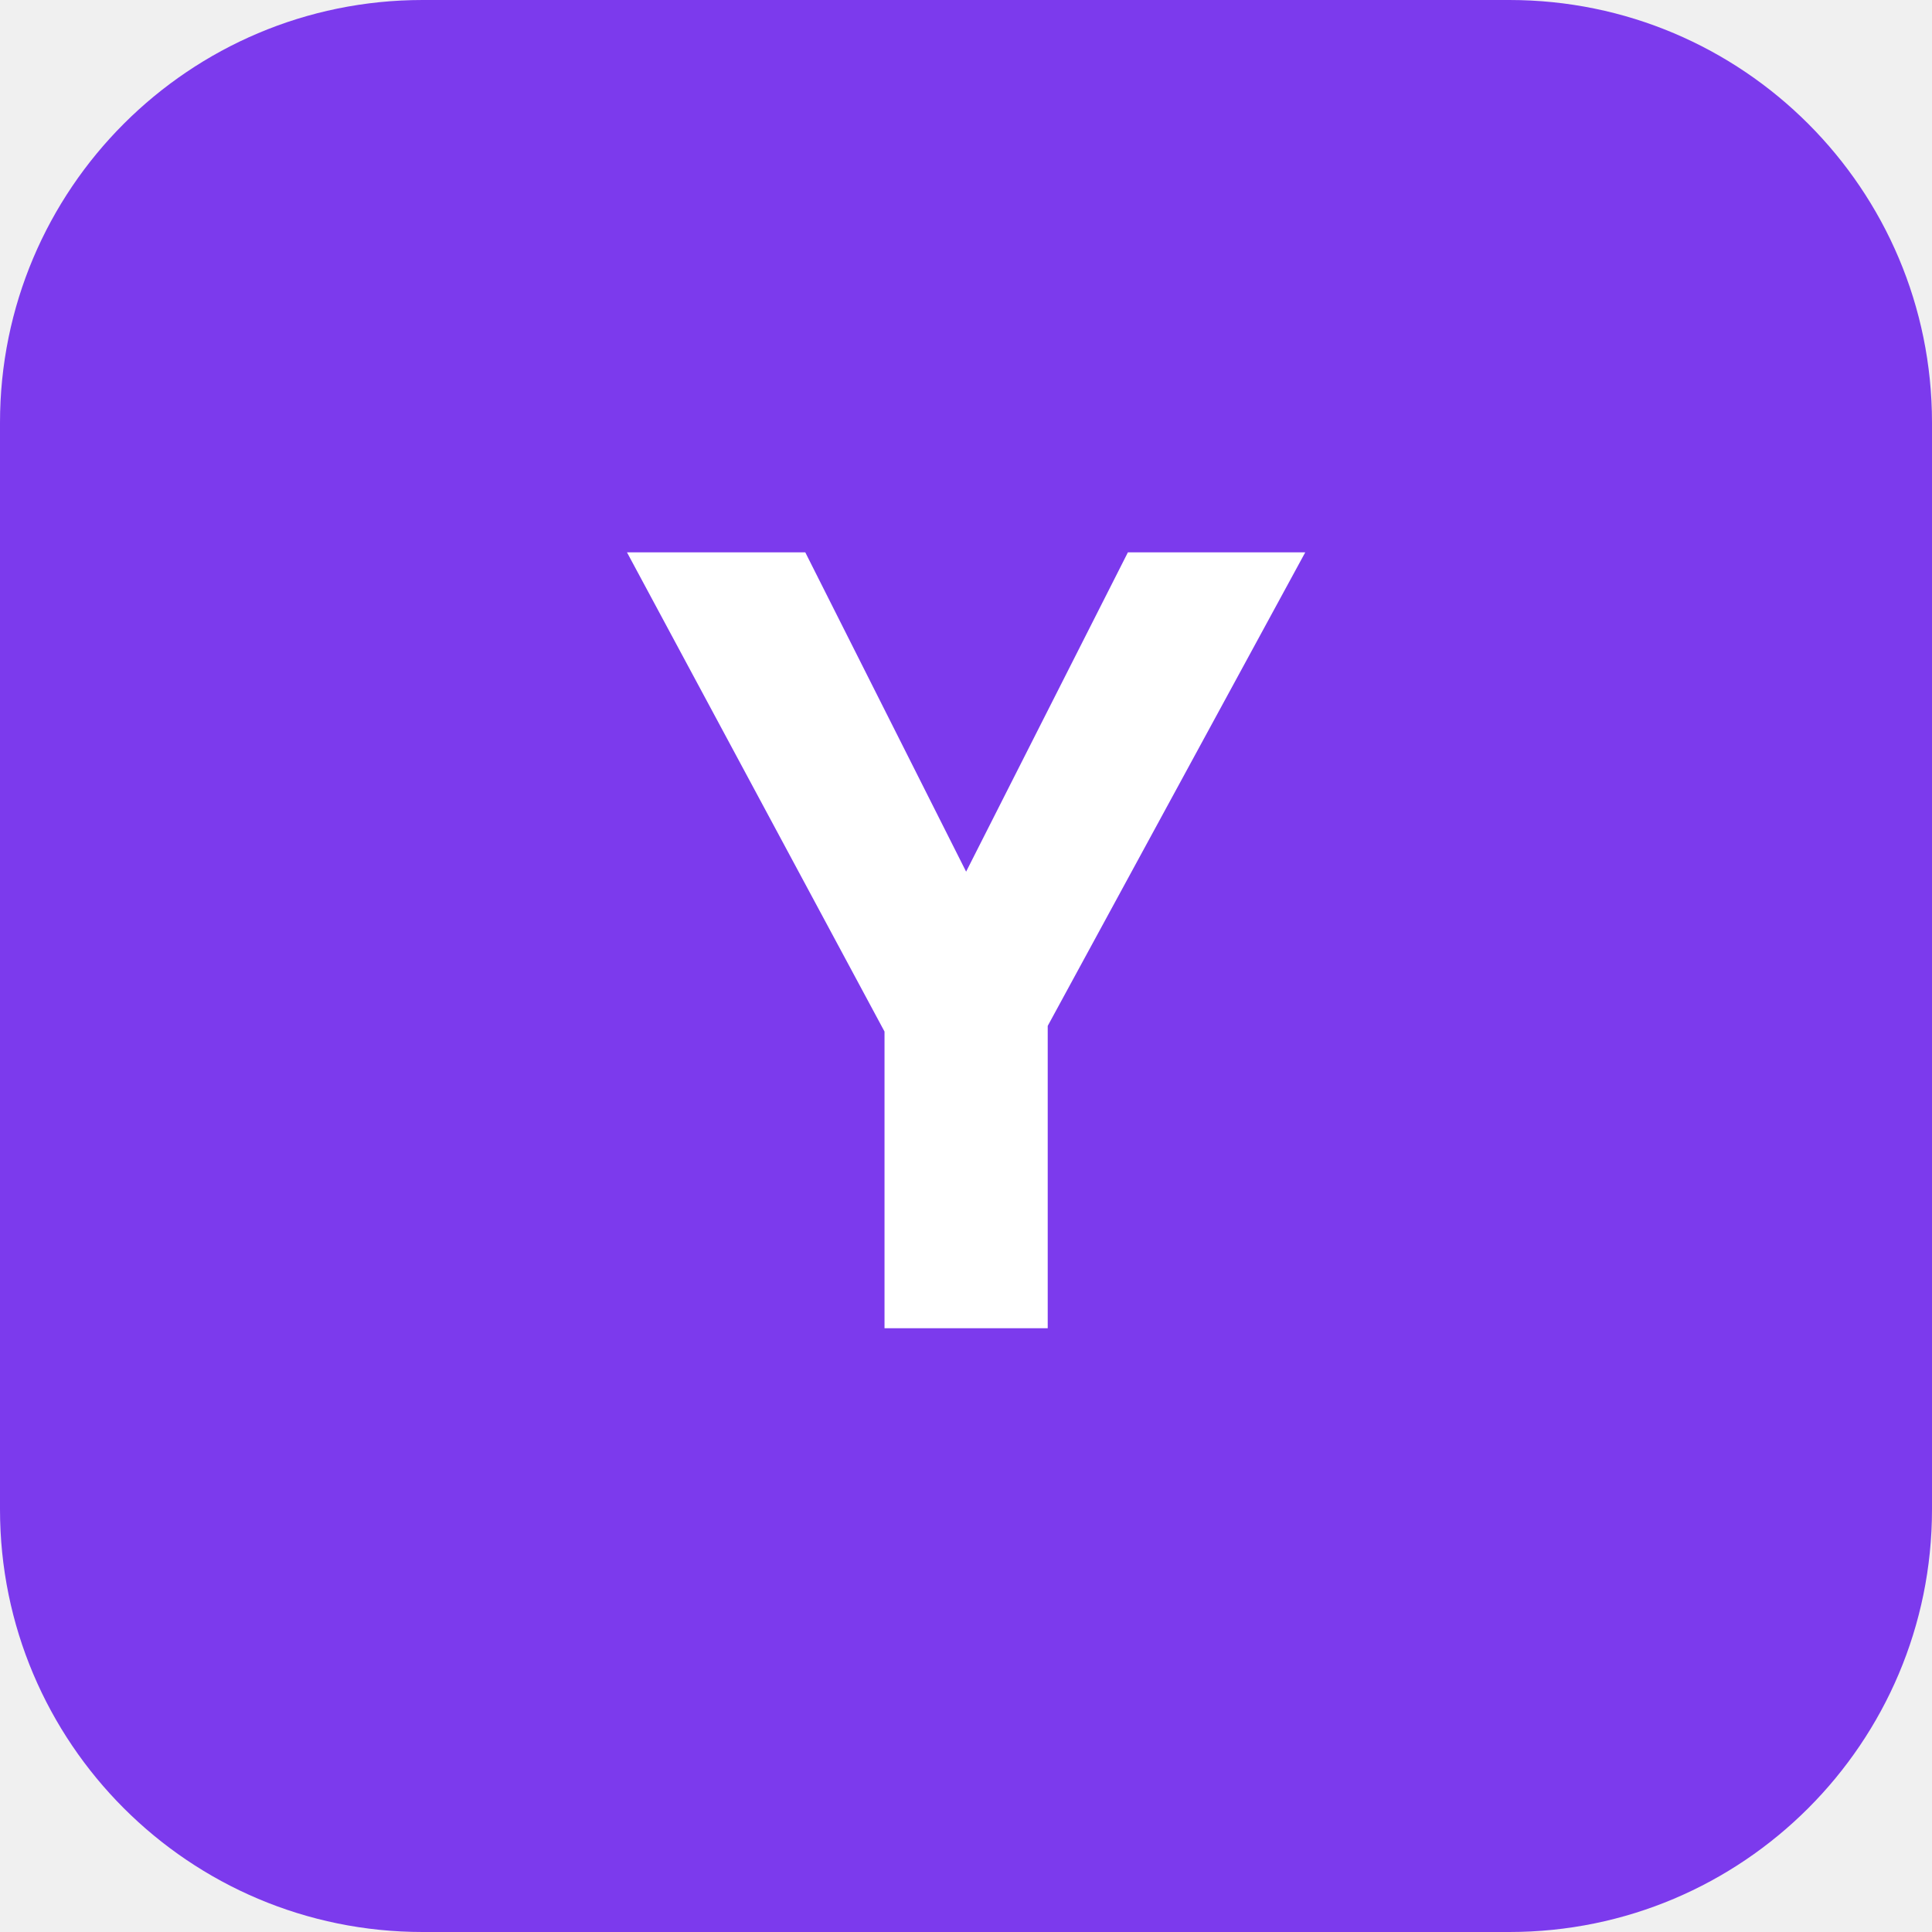
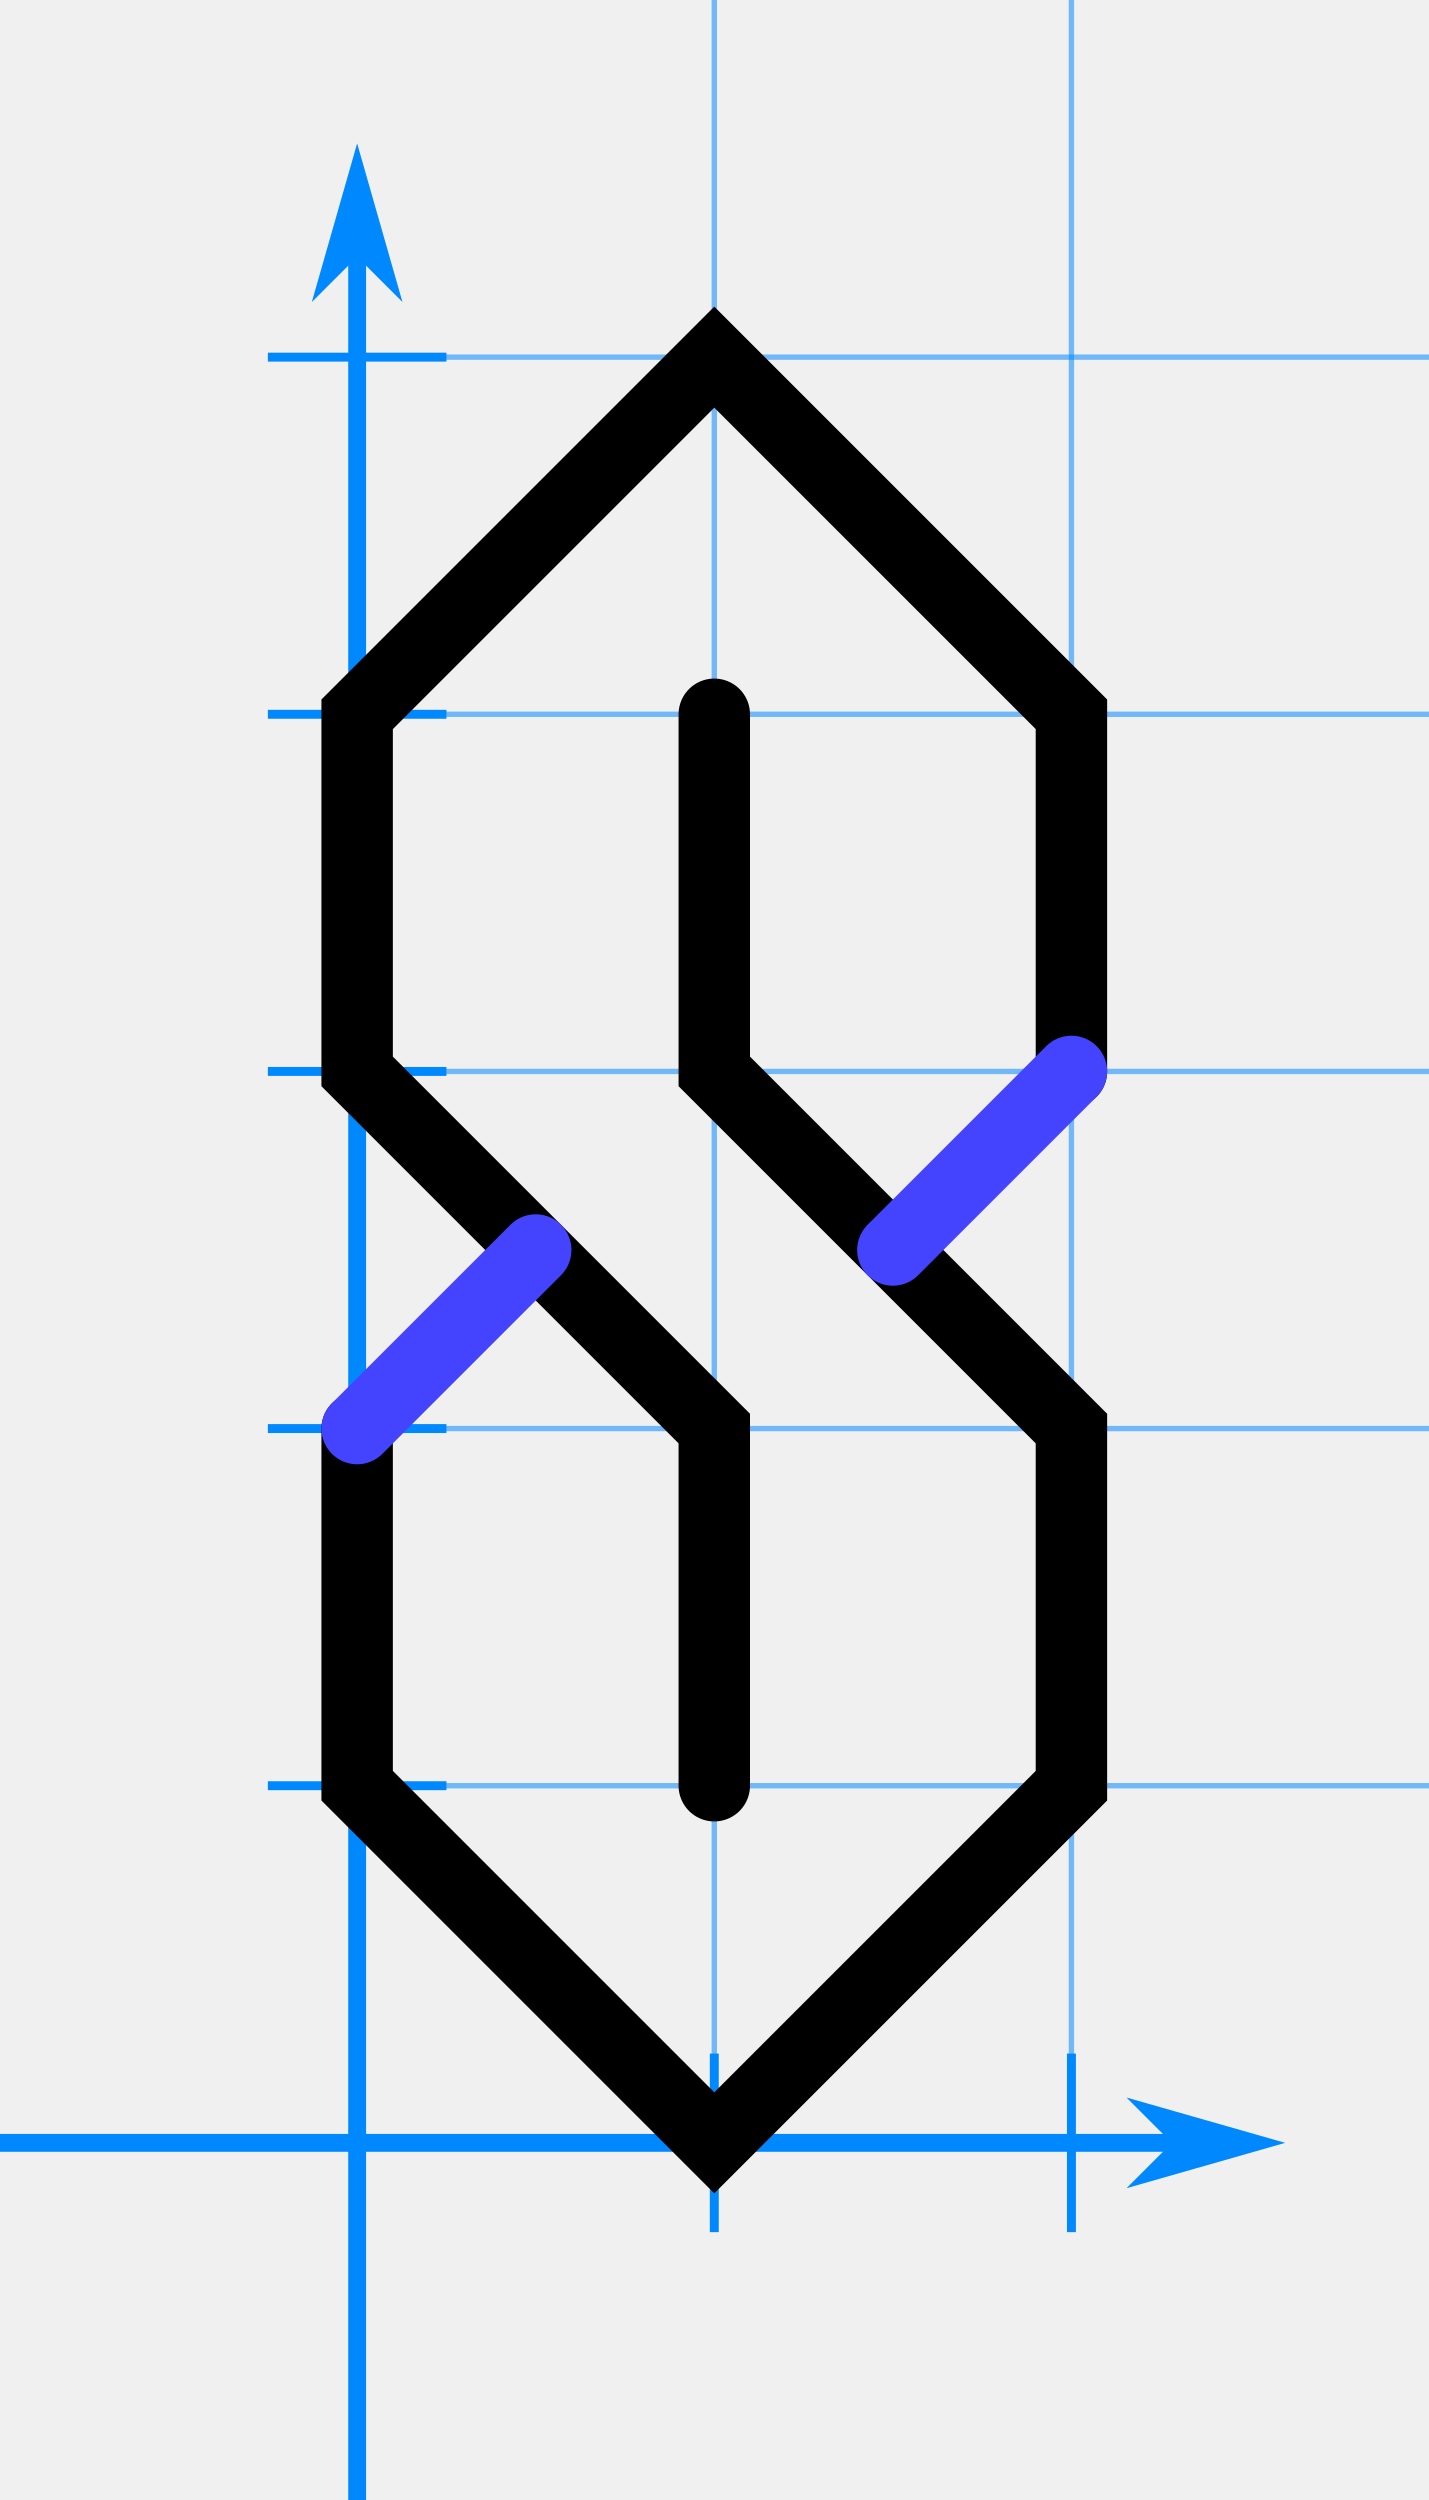
- <svg xmlns="http://www.w3.org/2000/svg" viewBox="0 0 64 64" role="img" aria-label="Logo">
-   <rect width="64" height="64" rx="14" fill="#7c3aed" />
-   <text x="32" y="44" font-family="Segoe UI, system-ui, sans-serif" font-size="36" font-weight="700" fill="#ffffff" text-anchor="middle">Y</text>
+ <svg xmlns="http://www.w3.org/2000/svg" width="40" height="70" version="1.1" viewBox="0 0 40 70">
+   <defs>
+     <marker id="marker7706" overflow="visible" orient="auto">
+       <path transform="matrix(-.4 0 0 -.4 -4 0)" d="m0 0 5-5-17.5 5 17.5 5z" fill="#08f" fill-rule="evenodd" stroke="#08f" stroke-width="1pt" />
+     </marker>
+     <marker id="Arrow1Mend" overflow="visible" orient="auto">
+       <path transform="matrix(-.4 0 0 -.4 -4 0)" d="m0 0 5-5-17.5 5 17.5 5z" fill="#08f" fill-rule="evenodd" stroke="#08f" stroke-width="1pt" />
+     </marker>
+   </defs>
+   <g transform="translate(0 -1052.5)" fill="none" stroke="#08f">
+     <g stroke-opacity=".533" stroke-width=".15">
+       <path d="m10 1102.5h35" />
+       <path d="m10 1092.5h35" />
+       <path d="m10 1082.5h35" />
+       <path d="m10 1072.5h35" />
+       <path d="m10 1062.5h35" />
+       <path d="m20 1112.5v-65" />
+       <path d="m30 1112.5v-65" />
+     </g>
+     <g>
+       <path d="m10 1122.5v-65" marker-end="url(#marker7706)" stroke-width=".5" />
+       <path d="m0 1112.5h35" marker-end="url(#Arrow1Mend)" stroke-width=".5" />
+       <g stroke-width=".25">
+         <path d="m20 1110v5" />
+         <path d="m30 1110v5" />
+         <path d="m12.5 1102.5h-5" />
+         <path d="m12.5 1092.5h-5" />
+         <path d="m12.5 1082.5h-5" />
+         <path d="m12.5 1072.5h-5" />
+         <path d="m12.5 1062.5h-5" />
+       </g>
+     </g>
+   </g>
+   <g display="none" fill="none" stroke="#44f" stroke-linecap="round" stroke-width="2">
+     <path d="m10 20v10" />
+     <path d="m20 20v10" />
+     <path d="m30 20v10" />
+     <path d="m10 40v10" />
+     <path d="m20 40v10" />
+     <path d="m30 40v10" />
+   </g>
+   <g display="none" fill="none" stroke-linecap="round" stroke-width="2">
+     <g stroke="#000">
+       <path d="m10 20v10" />
+       <path d="m20 20v10" />
+       <path d="m30 20v10" />
+       <path d="m10 40v10" />
+       <path d="m20 40v10" />
+       <path d="m30 40v10" />
+     </g>
+     <path d="m10 30 10 10" stroke="#44f" />
+     <path d="m20 30 10 10" stroke="#44f" />
+   </g>
+   <g display="none" fill="none" stroke-linecap="round" stroke-width="2">
+     <g stroke="#000">
+       <path d="m10 20v10l10 10v10" />
+       <path d="m20 20v10l10 10v10" />
+       <path d="m30 20v10" />
+       <path d="m10 40v10" />
+     </g>
+     <path d="m10 50 10 10 10-10" stroke="#44f" />
+     <path d="m30 20-10-10-10 10" stroke="#44f" />
+   </g>
+   <g fill="none" stroke-linecap="round" stroke-width="2">
+     <path d="m30 30v-10l-10-10-10 10v10l10 10v10" stroke="#000" />
+     <path d="m10 40v10l10 10 10-10v-10l-10-10v-10" stroke="#000" />
+     <path d="m10 40 5-5" stroke="#44f" />
+     <path d="m30 30-5 5" stroke="#44f" />
+   </g>
</svg>
